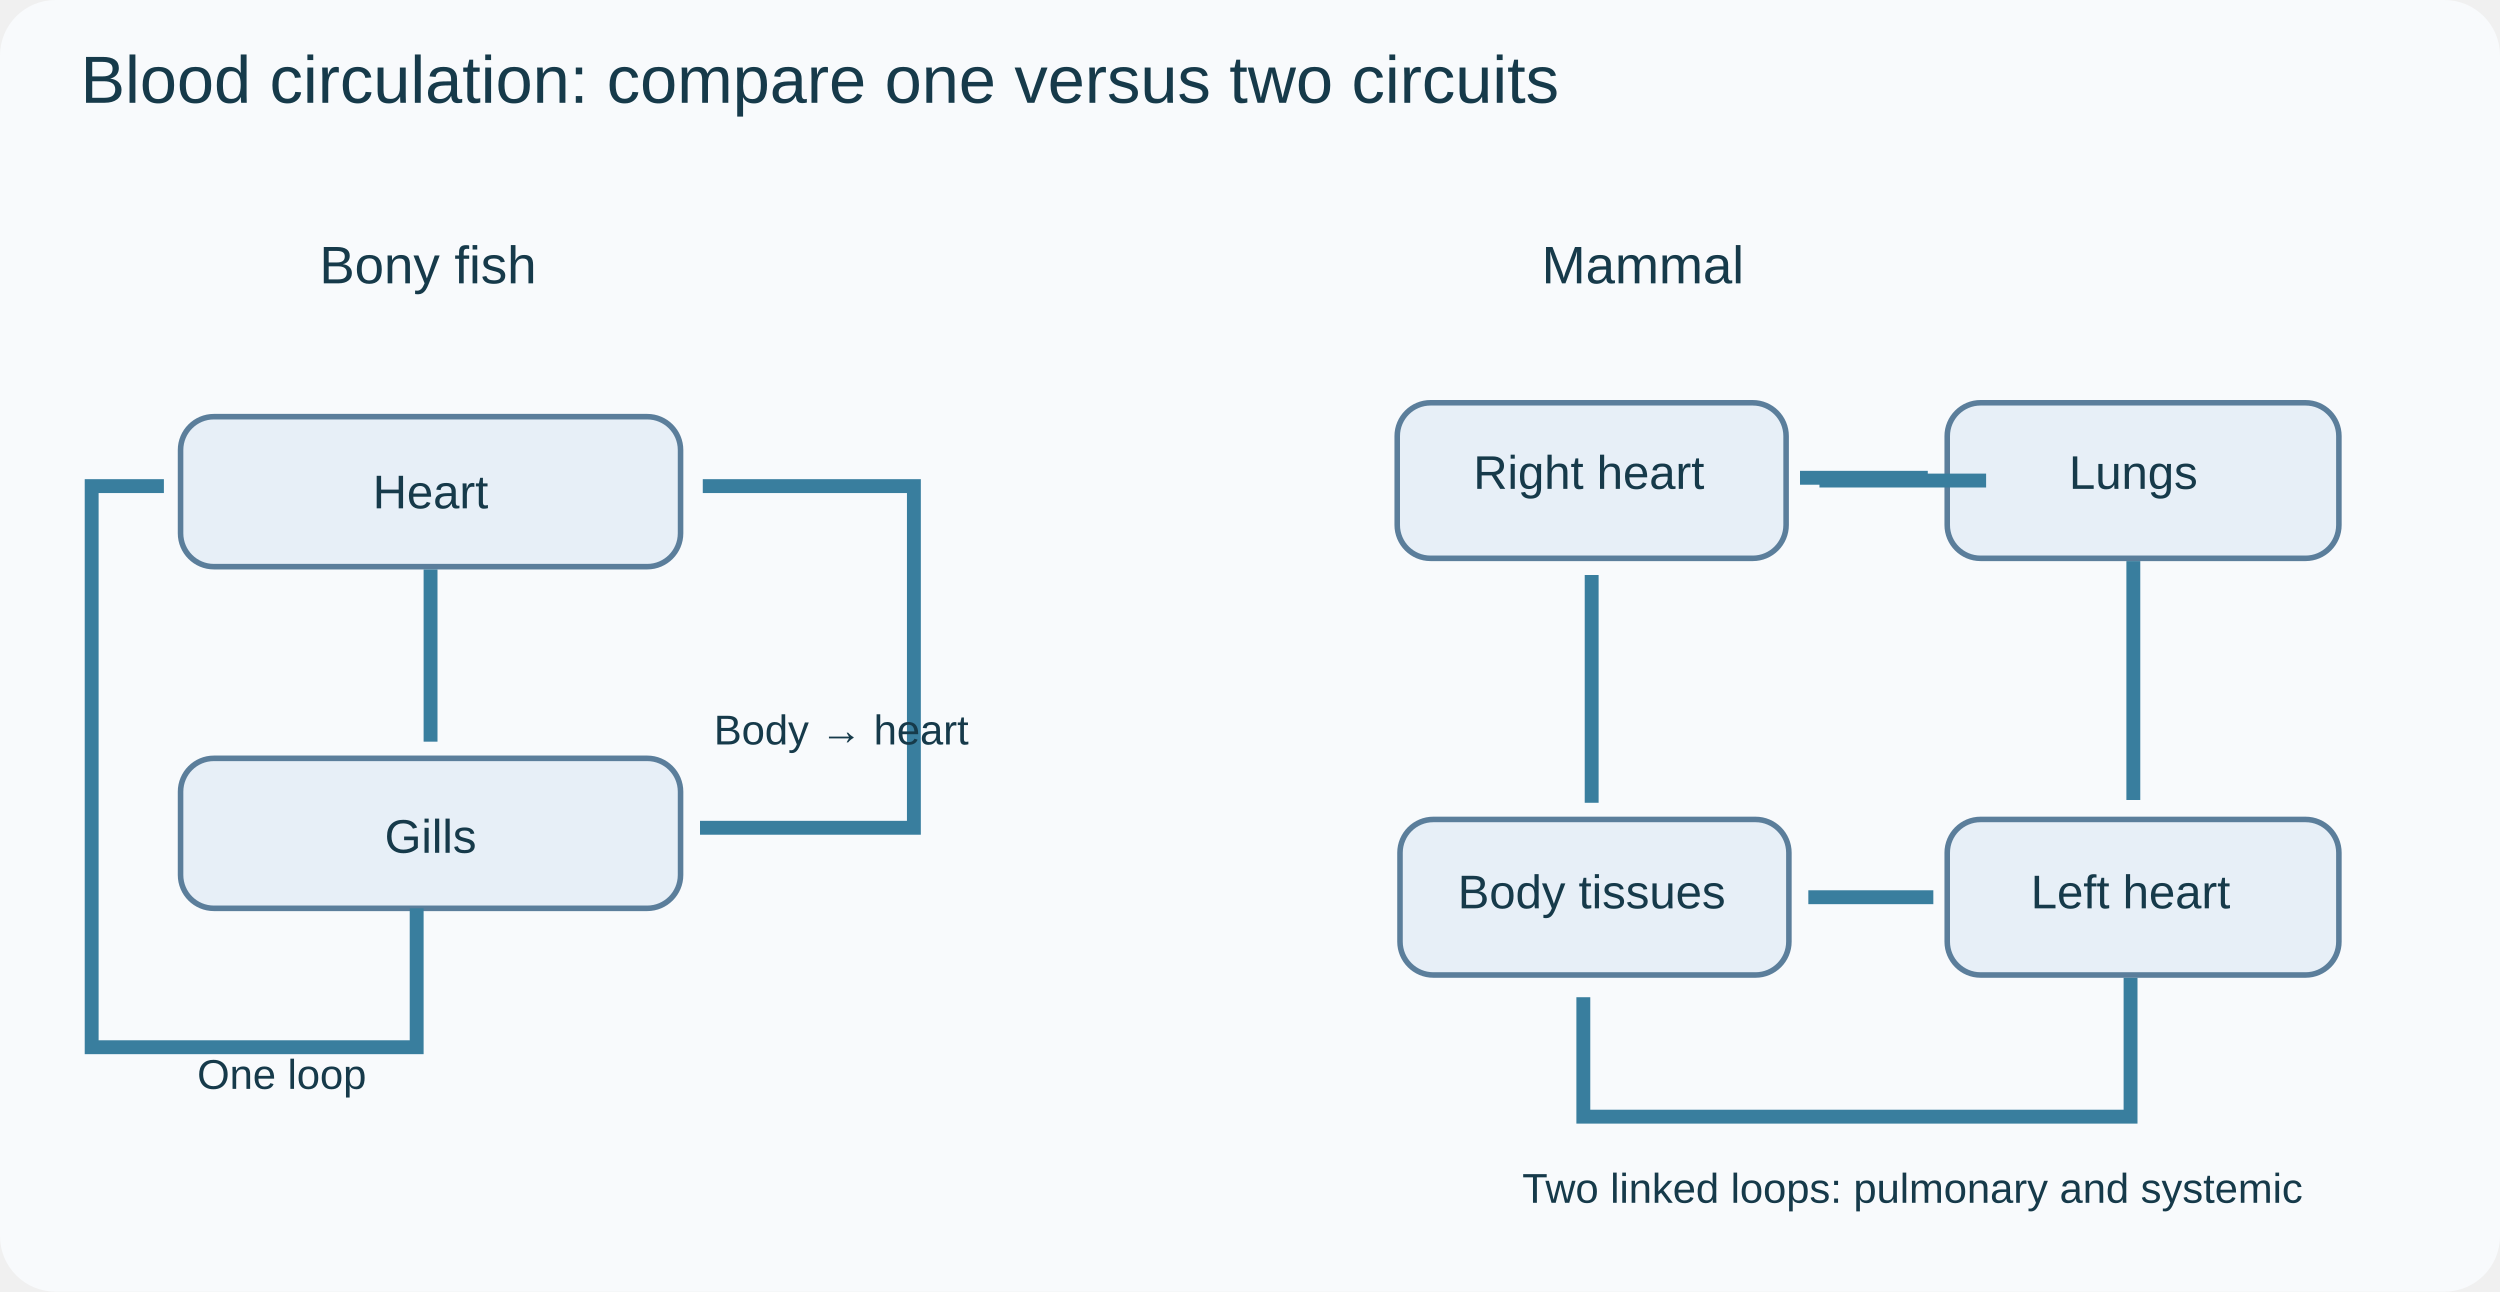
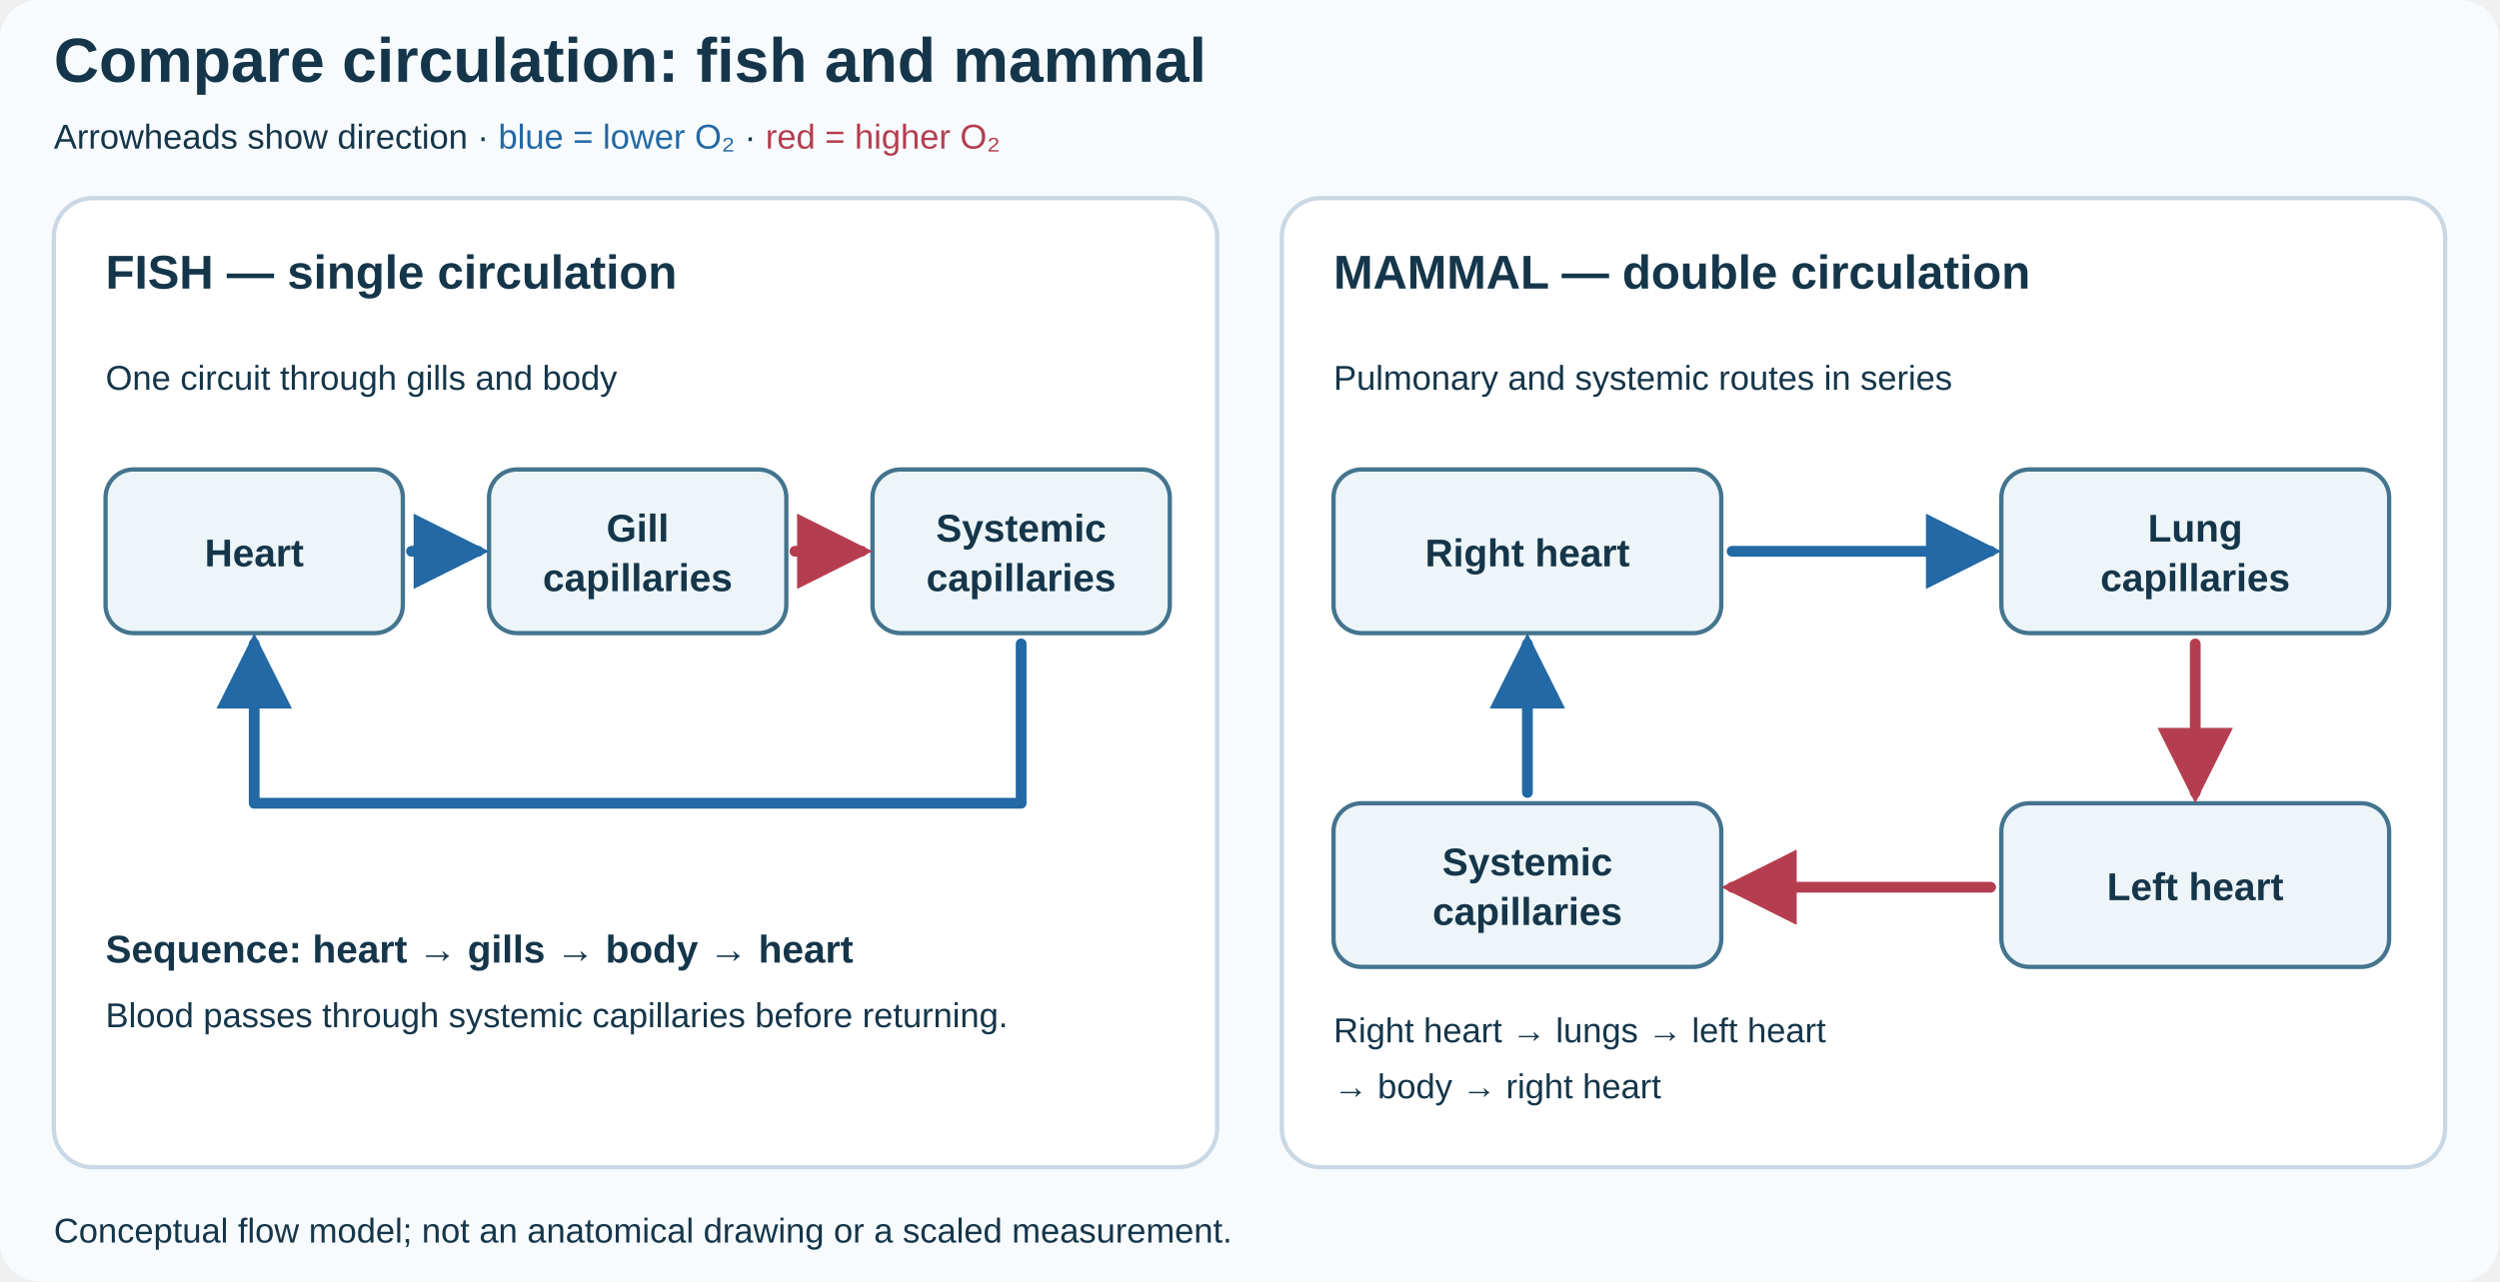
- <svg xmlns="http://www.w3.org/2000/svg" viewBox="0 0 900 465" role="img" aria-labelledby="title desc">
-   <rect width="900" height="465" rx="20" fill="#f8fafc" />
-   <g font-family="Arial, sans-serif" fill="#163a4a">
-     <text x="29" y="37" font-size="24">Blood circulation: compare one versus two circuits</text>
-     <g font-size="19">
-       <text x="115" y="102">Bony fish</text>
-       <text x="555" y="102">Mammal</text>
+ <svg xmlns="http://www.w3.org/2000/svg" width="1160" height="595" viewBox="0 0 1160 595" role="img" aria-labelledby="visual-title visual-description">
+   <defs>
+     <marker id="arrow-low" markerWidth="8" markerHeight="8" refX="6" refY="3.5" orient="auto" markerUnits="strokeWidth">
+       <path d="M0 0 L7 3.5 L0 7 Z" fill="#2269a5" />
+     </marker>
+     <marker id="arrow-high" markerWidth="8" markerHeight="8" refX="6" refY="3.5" orient="auto" markerUnits="strokeWidth">
+       <path d="M0 0 L7 3.5 L0 7 Z" fill="#b43e50" />
+     </marker>
+   </defs>
+   <style>
+  .canvas{fill:#f8fbfd}.panel{fill:#fff;stroke:#c9d8e4;stroke-width:2}.node{fill:#edf5f9;stroke:#44748e;stroke-width:2}.heading,.panel-title,.node-text,.sub,.caption,.note,.blank{font-family:Arial,Helvetica,sans-serif;fill:#15364a}.heading{font-weight:700;font-size:29px}.panel-title{font-weight:700;font-size:22px}.sub{font-size:16px}.node-text{font-size:18px;font-weight:600}.blank{font-size:32px;font-weight:700}.caption{font-size:18px;font-weight:700}.note{font-size:16px}.flow-low,.flow-high{stroke-width:5;fill:none;stroke-linecap:round;stroke-linejoin:round}.flow-low{stroke:#2269a5}.flow-high{stroke:#b43e50}
+ </style>
+   <rect class="canvas" width="1160" height="595" rx="18" />
+   <text x="25" y="38" class="heading">Compare circulation: fish and mammal</text>
+   <text x="25" y="69" class="sub">Arrowheads show direction · <tspan fill="#2269a5">blue = lower O₂</tspan> · <tspan fill="#b43e50">red = higher O₂</tspan>
+   </text>
+   <g transform="translate(25 92)" data-circuit="fish">
+     <rect width="540" height="450" rx="18" class="panel" />
+     <text x="24" y="42" class="panel-title">FISH — single circulation</text>
+     <text x="24" y="89" class="sub">One circuit through gills and body</text>
+     <g data-node="fish-heart">
+       <rect x="24" y="126" width="138" height="76" rx="13" class="node" />
+       <text x="93" y="171" text-anchor="middle" class="node-text">Heart</text>
    </g>
-     <g fill="#e7eff7" stroke="#5b7e9b" stroke-width="2">
-       <rect x="65" y="150" width="180" height="54" rx="12" />
-       <rect x="65" y="273" width="180" height="54" rx="12" />
-       <rect x="503" y="145" width="140" height="56" rx="12" />
-       <rect x="701" y="145" width="141" height="56" rx="12" />
-       <rect x="504" y="295" width="140" height="56" rx="12" />
-       <rect x="701" y="295" width="141" height="56" rx="12" />
+     <g data-node="fish-gills">
+       <rect x="202" y="126" width="138" height="76" rx="13" class="node" />
+       <text x="271" y="159.5" text-anchor="middle" class="node-text">Gill</text>
+       <text x="271" y="182.5" text-anchor="middle" class="node-text">capillaries</text>
    </g>
-     <g font-size="17" text-anchor="middle">
-       <text x="155" y="183">Heart</text>
-       <text x="155" y="307">Gills</text>
-       <text x="572" y="176">Right heart</text>
-       <text x="768" y="176">Lungs</text>
-       <text x="573" y="327">Body tissues</text>
-       <text x="767" y="327">Left heart</text>
+     <g data-node="fish-body">
+       <rect x="380" y="126" width="138" height="76" rx="13" class="node" />
+       <text x="449" y="159.5" text-anchor="middle" class="node-text">Systemic</text>
+       <text x="449" y="182.5" text-anchor="middle" class="node-text">capillaries</text>
    </g>
-     <g stroke="#397e9e" stroke-width="5" fill="none">
-       <path d="M155 205 V267 M252 298 H329 V175 H253 M150 327 V377 H33 V175 H59" />
-       <path d="M648 172 H694 M768 202 V288 M696 323 H651 M573 289 V207" />
-       <path d="M715 173 H655 M767 352 V402 H570 V359" />
+     <path data-from="fish-heart" data-to="fish-gills" class="flow-low" d="M166 164 H197" marker-end="url(#arrow-low)" />
+     <path data-from="fish-gills" data-to="fish-body" class="flow-high" d="M344 164 H375" marker-end="url(#arrow-high)" />
+     <path data-from="fish-body" data-to="fish-heart" class="flow-low" d="M449 207 V281 H93 V207" marker-end="url(#arrow-low)" />
+     <text x="24" y="355" class="caption">Sequence: heart → gills → body → heart</text>
+     <text x="24" y="385" class="note">Blood passes through systemic capillaries before returning.</text>
+   </g>
+   <g transform="translate(595 92)" data-circuit="mammal">
+     <rect width="540" height="450" rx="18" class="panel" />
+     <text x="24" y="42" class="panel-title">MAMMAL — double circulation</text>
+     <text x="24" y="89" class="sub">Pulmonary and systemic routes in series</text>
+     <g data-node="mammal-right-heart">
+       <rect x="24" y="126" width="180" height="76" rx="13" class="node" />
+       <text x="114" y="171" text-anchor="middle" class="node-text">Right heart</text>
    </g>
-     <g font-size="15">
-       <text x="257" y="268">Body → heart</text>
-       <text x="71" y="392">One loop</text>
-       <text x="548" y="433">Two linked loops: pulmonary and systemic</text>
+     <g data-node="mammal-lungs">
+       <rect x="334" y="126" width="180" height="76" rx="13" class="node" />
+       <text x="424" y="159.5" text-anchor="middle" class="node-text">Lung</text>
+       <text x="424" y="182.5" text-anchor="middle" class="node-text">capillaries</text>
    </g>
+     <g data-node="mammal-left-heart">
+       <rect x="334" y="281" width="180" height="76" rx="13" class="node" />
+       <text x="424" y="326" text-anchor="middle" class="node-text">Left heart</text>
+     </g>
+     <g data-node="mammal-body">
+       <rect x="24" y="281" width="180" height="76" rx="13" class="node" />
+       <text x="114" y="314.5" text-anchor="middle" class="node-text">Systemic</text>
+       <text x="114" y="337.5" text-anchor="middle" class="node-text">capillaries</text>
+     </g>
+     <path data-from="mammal-right-heart" data-to="mammal-lungs" class="flow-low" d="M209 164 H329" marker-end="url(#arrow-low)" />
+     <path data-from="mammal-lungs" data-to="mammal-left-heart" class="flow-high" d="M424 207 V276" marker-end="url(#arrow-high)" />
+     <path data-from="mammal-left-heart" data-to="mammal-body" class="flow-high" d="M329 320 H209" marker-end="url(#arrow-high)" />
+     <path data-from="mammal-body" data-to="mammal-right-heart" class="flow-low" d="M114 276 V207" marker-end="url(#arrow-low)" />
+     <text x="24" y="392" class="note">Right heart → lungs → left heart</text>
+     <text x="24" y="418" class="note">→ body → right heart</text>
  </g>
+   <text x="25" y="577" class="note">Conceptual flow model; not an anatomical drawing or a scaled measurement.</text>
</svg>
